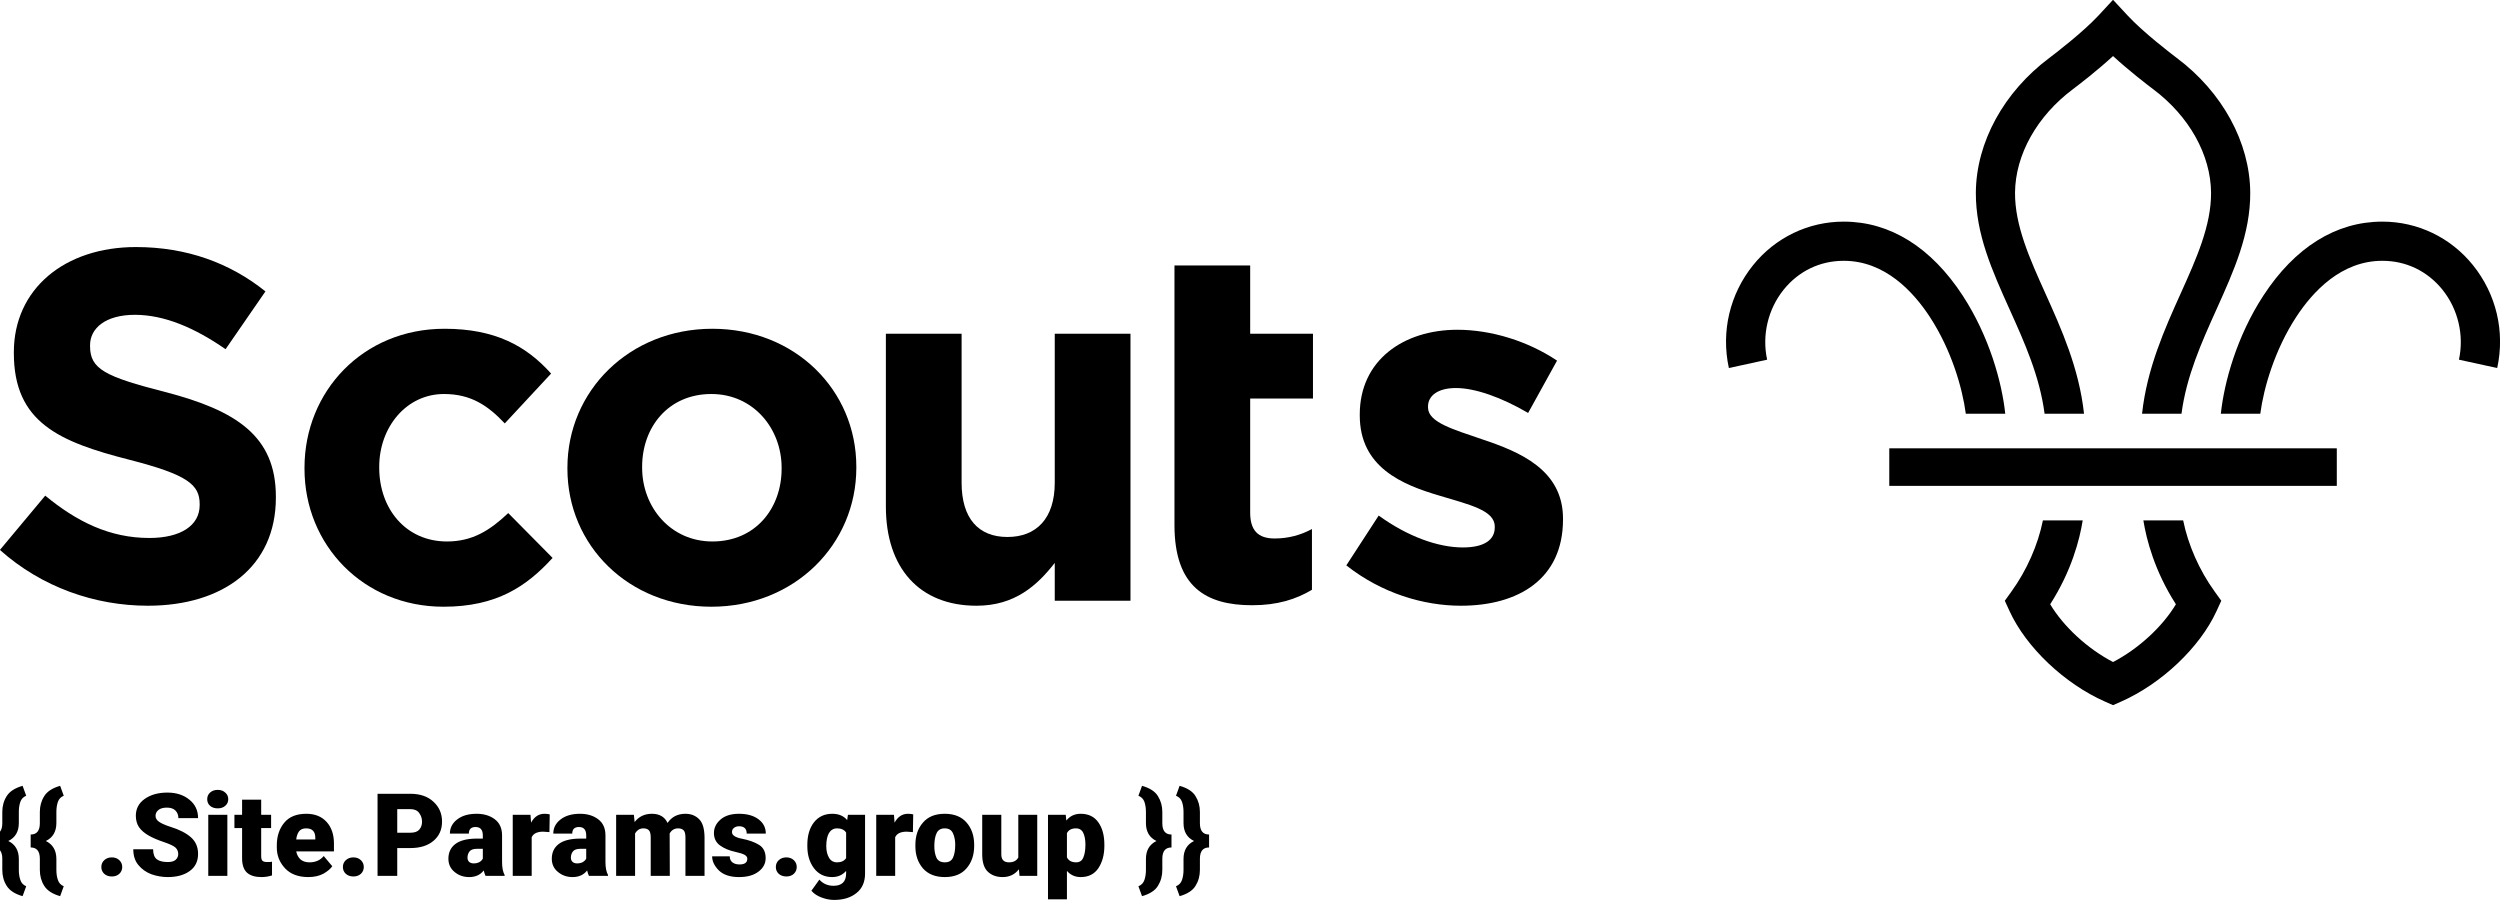
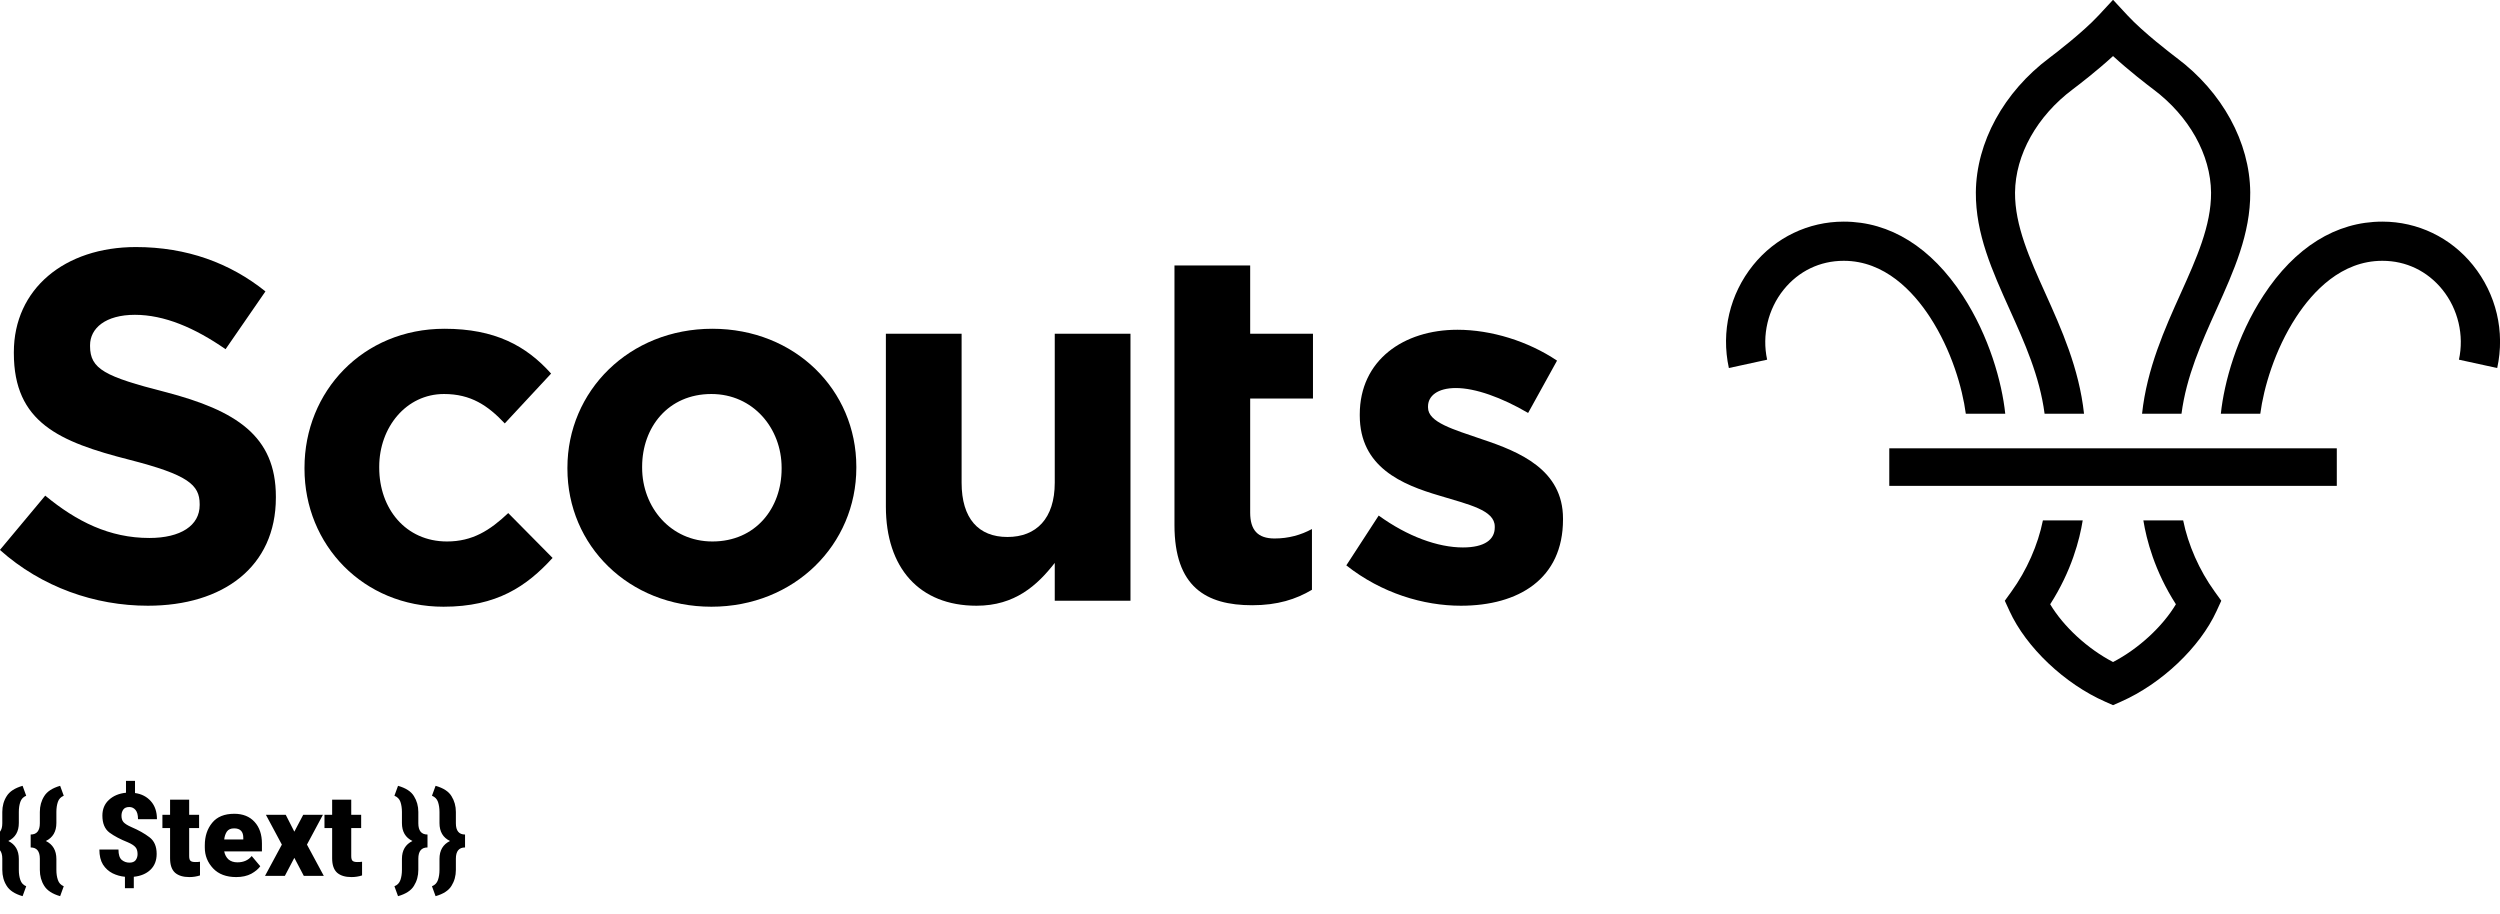
<svg xmlns="http://www.w3.org/2000/svg" id="svg8" version="1.1" viewBox="0 0 91.666 33.506" height="126.636" width="346.455">
  <defs>
    <style>
-     /* {{ $extrabold := resources.Get "fonts/nunitosans/NunitoSans-ExtraBold.ttf" }} */
    @font-face {
                font-family:"Nunito Sans";
                src: url({{ $extrabold.RelPermalink }});
                font-weight: 900;
                }
-     .color-fill {
-         fill: {{ .Site.Params.logoColor }} ;
+     .fg-color {
+         fill: {{ $fgcolor }} ;
                }
    .logo-text {
        font-family: "Nunito Sans", -apple-system, BlinkMacSystemFont, "Segoe UI", Roboto, "Helvetica Neue", Arial, sans-serif, "Apple Color Emoji", "Segoe UI Emoji", "Segoe UI Symbol";
        font-weight: 900;
                }
    </style>
  </defs>
  <g transform="translate(-7.084 -7.438)" id="layer1">
    <g transform="matrix(.03528 0 0 -.03528 58.43 115.335)" id="g20">
      <g transform="translate(-1714.286 1864.286)" id="g98">
-         <path d="M258.801 622.473l47.105 56.425c32.617-26.914 66.789-44.003 108.203-44.003 32.621 0 52.297 12.949 52.297 34.16v1.035c0 20.215-12.429 30.547-73.008 46.094-73.007 18.632-120.117 38.828-120.117 110.8V828c0 65.762 52.813 109.258 126.856 109.258 52.801 0 97.851-16.57 134.621-46.094l-41.438-60.059c-32.097 22.266-63.672 35.723-94.238 35.723-30.527 0-46.594-13.965-46.594-31.562v-1.055c0-23.809 15.539-31.582 78.196-47.617 73.515-19.16 114.921-45.567 114.921-108.731v-1.035c0-71.953-54.875-112.344-133.046-112.344-54.883 0-110.274 19.161-153.758 57.989" id="path22" class="color-fill" fill-opacity="1" fill-rule="nonzero" stroke="none" />
-         <path d="M575.352 706.848v1.054c0 79.2 60.578 144.434 145.476 144.434 52.317 0 84.926-17.598 110.82-46.582l-48.152-51.797c-17.605 18.652-35.207 30.566-63.164 30.566-39.355 0-67.312-34.707-67.312-75.585v-1.036c0-42.461 27.429-76.64 70.41-76.64 26.414 0 44.527 11.386 63.679 29.511l46.082-46.601c-26.921-29.492-57.976-50.723-113.386-50.723-83.36 0-144.453 64.18-144.453 143.399" id="path24" class="color-fill" fill-opacity="1" fill-rule="nonzero" stroke="none" />
-         <path d="M1071.23 706.848v1.054c0 40.899-29.51 76.621-73 76.621-45.039 0-71.968-34.707-71.968-75.585v-1.036c0-40.918 29.508-76.64 72.996-76.64 45.052 0 71.972 34.687 71.972 75.586m-222.625 0v1.054c0 79.727 64.208 144.434 150.653 144.434 85.952 0 149.622-63.672 149.622-143.398v-1.036c0-79.746-64.2-144.453-150.65-144.453-85.957 0-149.625 63.672-149.625 143.399" id="path26" class="color-fill" fill-opacity="1" fill-rule="nonzero" stroke="none" />
-         <path d="M1179.59 667.512V847.16h78.7V692.355c0-37.285 17.6-56.425 47.63-56.425 30.02 0 49.18 19.14 49.18 56.425V847.16h78.7v-277.5h-78.7v39.336c-18.13-23.281-41.42-44.512-81.28-44.512-59.54 0-94.23 39.336-94.23 103.028" id="path28" class="color-fill" fill-opacity="1" fill-rule="nonzero" stroke="none" />
-         <path d="M1479.52 648.352v269.746h78.69V847.16h65.26v-67.305h-65.26V661.301c0-18.125 7.78-26.934 25.37-26.934 14.49 0 27.44 3.633 38.83 9.844v-63.164c-16.56-9.844-35.71-16.055-62.13-16.055-48.14 0-80.76 19.16-80.76 83.36" id="path30" class="color-fill" fill-opacity="1" fill-rule="nonzero" stroke="none" />
-         <path d="M1658.12 606.418l33.66 51.777c30.02-21.757 61.6-33.144 87.48-33.144 22.78 0 33.14 8.281 33.14 20.703v1.035c0 17.109-26.92 22.793-57.48 32.109-38.82 11.387-82.82 29.512-82.82 83.36v1.035c0 56.426 45.56 88.008 101.47 88.008 35.21 0 73.51-11.895 103.56-32.09l-30.05-54.375c-27.42 16.055-54.87 25.898-75.07 25.898-19.16 0-28.98-8.3-28.98-19.16v-1.035c0-15.527 26.4-22.793 56.41-33.144 38.84-12.95 83.89-31.582 83.89-82.305v-1.035c0-61.621-46.08-89.571-106.12-89.571-38.84 0-82.34 12.93-119.09 41.934" id="path32" class="color-fill" fill-opacity="1" fill-rule="nonzero" stroke="none" />
-         <path d="M2264.67 864.504c22.45-34.414 33.76-73.789 37.3-100.488h40.99c-3.43 32.636-16.61 80.449-44.18 122.734-32.8 50.289-75.51 76.895-123.5 76.93h-.29c-36.6 0-70.86-16.453-94.01-45.141-24.32-30.168-33.53-69.172-25.27-107.023l39.78 8.691c-5.55 25.352.88 52.559 17.18 72.773 15.62 19.329 37.73 29.977 62.33 29.977h.21c42.46-.027 72.08-31.793 89.46-58.453" id="path34" class="color-fill" fill-opacity="1" fill-rule="nonzero" stroke="none" />
-         <path d="M2560.56 579.27c-15.93 22.05-27.55 48.457-32.69 73.867h-41.36c3.18-19.844 11.62-52.578 33.81-87.129-13.91-23.281-38.88-46.27-65.28-60.02-.02 0-.03 0-.05.02-.01-.02-.03-.02-.04-.02-26.41 13.75-51.38 36.739-65.29 60.02 22.21 34.551 30.62 67.285 33.8 87.129h-41.37c-5.12-25.41-16.74-51.817-32.67-73.867l-6.93-9.61 4.94-10.781c17.29-37.715 57.2-75.527 99.32-94.102l8.18-3.613h.11l8.18 3.613c42.12 18.575 82.03 56.387 99.32 94.102l4.94 10.781-6.92 9.61" id="path36" class="color-fill" fill-opacity="1" fill-rule="nonzero" stroke="none" />
-         <path d="M2645.3 864.504c-22.45-34.414-33.76-73.789-37.28-100.488h-41c3.43 32.636 16.6 80.449 44.18 122.734 32.79 50.289 75.5 76.895 123.5 76.93h.29c36.59 0 70.84-16.453 93.99-45.141 24.33-30.168 33.54-69.172 25.27-107.023l-39.77 8.691c5.54 25.352-.88 52.559-17.17 72.773-15.63 19.329-37.73 29.977-62.34 29.977h-.2c-42.47-.027-72.08-31.793-89.47-58.453" id="path38" class="color-fill" fill-opacity="1" fill-rule="nonzero" stroke="none" />
-         <path d="M2383.84 764.016h40.99c-5.11 47.226-23.64 88.379-40.05 124.824-16.41 36.367-31.88 70.738-31.66 104.98.34 39.38 22.79 79.52 60.07 107.43 6.53 4.92 25.11 19.18 41.8 34.5 16.68-15.32 35.25-29.58 41.79-34.5 37.28-27.91 59.73-68.05 60.08-107.43.21-34.242-15.26-68.613-31.65-104.98-16.42-36.445-34.95-77.598-40.07-124.824h40.99c5.07 38.984 20.89 74.082 36.2 108.105 18.27 40.527 35.51 78.82 35.25 122.008-.47 52.051-29.02 104.251-76.38 139.681-5.58 4.23-34.63 26.37-51.32 44.35l-14.89 16.06-14.88-16.06c-16.71-17.98-45.76-40.12-51.35-44.35-47.34-35.43-75.89-87.63-76.36-139.681-.27-43.188 16.98-81.481 35.23-122.008 15.33-34.023 31.14-69.121 36.21-108.105" id="path40" class="color-fill" fill-opacity="1" fill-rule="nonzero" stroke="none" />
-         <path d="M2222.43 689.055h465.11v39.023h-465.11v-39.023" id="path42" class="color-fill" fill-opacity="1" fill-rule="nonzero" stroke="none" />
+         <path d="M258.801 622.473l47.105 56.425c32.617-26.914 66.789-44.003 108.203-44.003 32.621 0 52.297 12.949 52.297 34.16v1.035c0 20.215-12.429 30.547-73.008 46.094-73.007 18.632-120.117 38.828-120.117 110.8V828c0 65.762 52.813 109.258 126.856 109.258 52.801 0 97.851-16.57 134.621-46.094l-41.438-60.059c-32.097 22.266-63.672 35.723-94.238 35.723-30.527 0-46.594-13.965-46.594-31.562v-1.055c0-23.809 15.539-31.582 78.196-47.617 73.515-19.16 114.921-45.567 114.921-108.731v-1.035c0-71.953-54.875-112.344-133.046-112.344-54.883 0-110.274 19.161-153.758 57.989" id="path22" class="fg-color" fill-opacity="1" fill-rule="nonzero" stroke="none" />
+         <path d="M575.352 706.848v1.054c0 79.2 60.578 144.434 145.476 144.434 52.317 0 84.926-17.598 110.82-46.582l-48.152-51.797c-17.605 18.652-35.207 30.566-63.164 30.566-39.355 0-67.312-34.707-67.312-75.585v-1.036c0-42.461 27.429-76.64 70.41-76.64 26.414 0 44.527 11.386 63.679 29.511l46.082-46.601c-26.921-29.492-57.976-50.723-113.386-50.723-83.36 0-144.453 64.18-144.453 143.399" id="path24" class="fg-color" fill-opacity="1" fill-rule="nonzero" stroke="none" />
+         <path d="M1071.23 706.848v1.054c0 40.899-29.51 76.621-73 76.621-45.039 0-71.968-34.707-71.968-75.585v-1.036c0-40.918 29.508-76.64 72.996-76.64 45.052 0 71.972 34.687 71.972 75.586m-222.625 0v1.054c0 79.727 64.208 144.434 150.653 144.434 85.952 0 149.622-63.672 149.622-143.398v-1.036c0-79.746-64.2-144.453-150.65-144.453-85.957 0-149.625 63.672-149.625 143.399" id="path26" class="fg-color" fill-opacity="1" fill-rule="nonzero" stroke="none" />
+         <path d="M1179.59 667.512V847.16h78.7V692.355c0-37.285 17.6-56.425 47.63-56.425 30.02 0 49.18 19.14 49.18 56.425V847.16h78.7v-277.5h-78.7v39.336c-18.13-23.281-41.42-44.512-81.28-44.512-59.54 0-94.23 39.336-94.23 103.028" id="path28" class="fg-color" fill-opacity="1" fill-rule="nonzero" stroke="none" />
+         <path d="M1479.52 648.352v269.746h78.69V847.16h65.26v-67.305h-65.26V661.301c0-18.125 7.78-26.934 25.37-26.934 14.49 0 27.44 3.633 38.83 9.844v-63.164c-16.56-9.844-35.71-16.055-62.13-16.055-48.14 0-80.76 19.16-80.76 83.36" id="path30" class="fg-color" fill-opacity="1" fill-rule="nonzero" stroke="none" />
+         <path d="M1658.12 606.418l33.66 51.777c30.02-21.757 61.6-33.144 87.48-33.144 22.78 0 33.14 8.281 33.14 20.703v1.035c0 17.109-26.92 22.793-57.48 32.109-38.82 11.387-82.82 29.512-82.82 83.36v1.035c0 56.426 45.56 88.008 101.47 88.008 35.21 0 73.51-11.895 103.56-32.09l-30.05-54.375c-27.42 16.055-54.87 25.898-75.07 25.898-19.16 0-28.98-8.3-28.98-19.16v-1.035c0-15.527 26.4-22.793 56.41-33.144 38.84-12.95 83.89-31.582 83.89-82.305v-1.035c0-61.621-46.08-89.571-106.12-89.571-38.84 0-82.34 12.93-119.09 41.934" id="path32" class="fg-color" fill-opacity="1" fill-rule="nonzero" stroke="none" />
+         <path d="M2264.67 864.504c22.45-34.414 33.76-73.789 37.3-100.488h40.99c-3.43 32.636-16.61 80.449-44.18 122.734-32.8 50.289-75.51 76.895-123.5 76.93h-.29c-36.6 0-70.86-16.453-94.01-45.141-24.32-30.168-33.53-69.172-25.27-107.023l39.78 8.691c-5.55 25.352.88 52.559 17.18 72.773 15.62 19.329 37.73 29.977 62.33 29.977h.21c42.46-.027 72.08-31.793 89.46-58.453" id="path34" class="fg-color" fill-opacity="1" fill-rule="nonzero" stroke="none" />
+         <path d="M2560.56 579.27c-15.93 22.05-27.55 48.457-32.69 73.867h-41.36c3.18-19.844 11.62-52.578 33.81-87.129-13.91-23.281-38.88-46.27-65.28-60.02-.02 0-.03 0-.05.02-.01-.02-.03-.02-.04-.02-26.41 13.75-51.38 36.739-65.29 60.02 22.21 34.551 30.62 67.285 33.8 87.129h-41.37c-5.12-25.41-16.74-51.817-32.67-73.867l-6.93-9.61 4.94-10.781c17.29-37.715 57.2-75.527 99.32-94.102l8.18-3.613h.11l8.18 3.613c42.12 18.575 82.03 56.387 99.32 94.102l4.94 10.781-6.92 9.61" id="path36" class="fg-color" fill-opacity="1" fill-rule="nonzero" stroke="none" />
+         <path d="M2645.3 864.504c-22.45-34.414-33.76-73.789-37.28-100.488h-41c3.43 32.636 16.6 80.449 44.18 122.734 32.79 50.289 75.5 76.895 123.5 76.93h.29c36.59 0 70.84-16.453 93.99-45.141 24.33-30.168 33.54-69.172 25.27-107.023l-39.77 8.691c5.54 25.352-.88 52.559-17.17 72.773-15.63 19.329-37.73 29.977-62.34 29.977h-.2c-42.47-.027-72.08-31.793-89.47-58.453" id="path38" class="fg-color" fill-opacity="1" fill-rule="nonzero" stroke="none" />
+         <path d="M2383.84 764.016h40.99c-5.11 47.226-23.64 88.379-40.05 124.824-16.41 36.367-31.88 70.738-31.66 104.98.34 39.38 22.79 79.52 60.07 107.43 6.53 4.92 25.11 19.18 41.8 34.5 16.68-15.32 35.25-29.58 41.79-34.5 37.28-27.91 59.73-68.05 60.08-107.43.21-34.242-15.26-68.613-31.65-104.98-16.42-36.445-34.95-77.598-40.07-124.824h40.99c5.07 38.984 20.89 74.082 36.2 108.105 18.27 40.527 35.51 78.82 35.25 122.008-.47 52.051-29.02 104.251-76.38 139.681-5.58 4.23-34.63 26.37-51.32 44.35l-14.89 16.06-14.88-16.06c-16.71-17.98-45.76-40.12-51.35-44.35-47.34-35.43-75.89-87.63-76.36-139.681-.27-43.188 16.98-81.481 35.23-122.008 15.33-34.023 31.14-69.121 36.21-108.105" id="path40" class="fg-color" fill-opacity="1" fill-rule="nonzero" stroke="none" />
+         <path d="M2222.43 689.055h465.11v39.023h-465.11v-39.023" id="path42" class="fg-color" fill-opacity="1" fill-rule="nonzero" stroke="none" />
        <g id="g44" transform="scale(10)">
-           <text transform="matrix(1 0 0 -1 24.94 28.372)" id="text48" writing-mode="lr-tb" class="logo-text color-fill" fill-opacity="1" fill-rule="nonzero" stroke="none">
-             <tspan x="0" y="0" id="tspan46">{{ .Site.Params.group }} </tspan>
+           <text transform="matrix(1 0 0 -1 24.94 28.372)" id="text48" writing-mode="lr-tb" class="logo-text fg-color" fill-opacity="1" fill-rule="nonzero" stroke="none">
+             <tspan x="0" y="0" id="tspan46">{{ $text }} </tspan>
          </text>
        </g>
      </g>
    </g>
  </g>
</svg>
